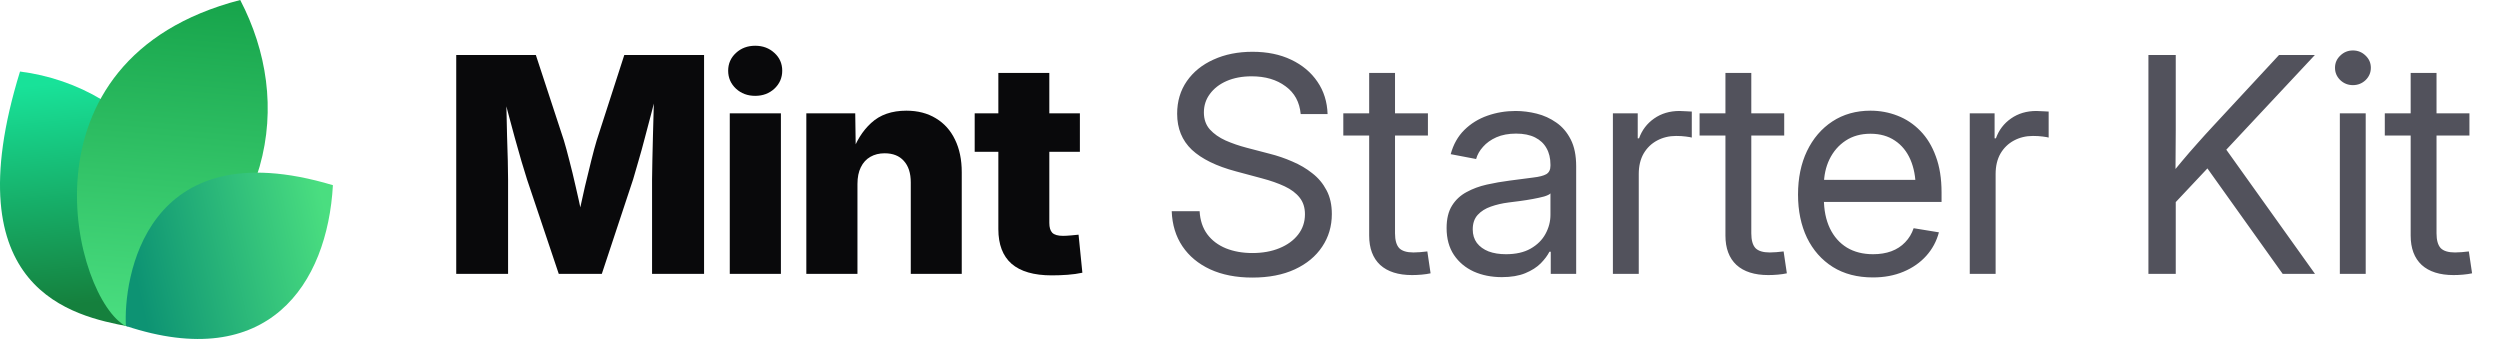
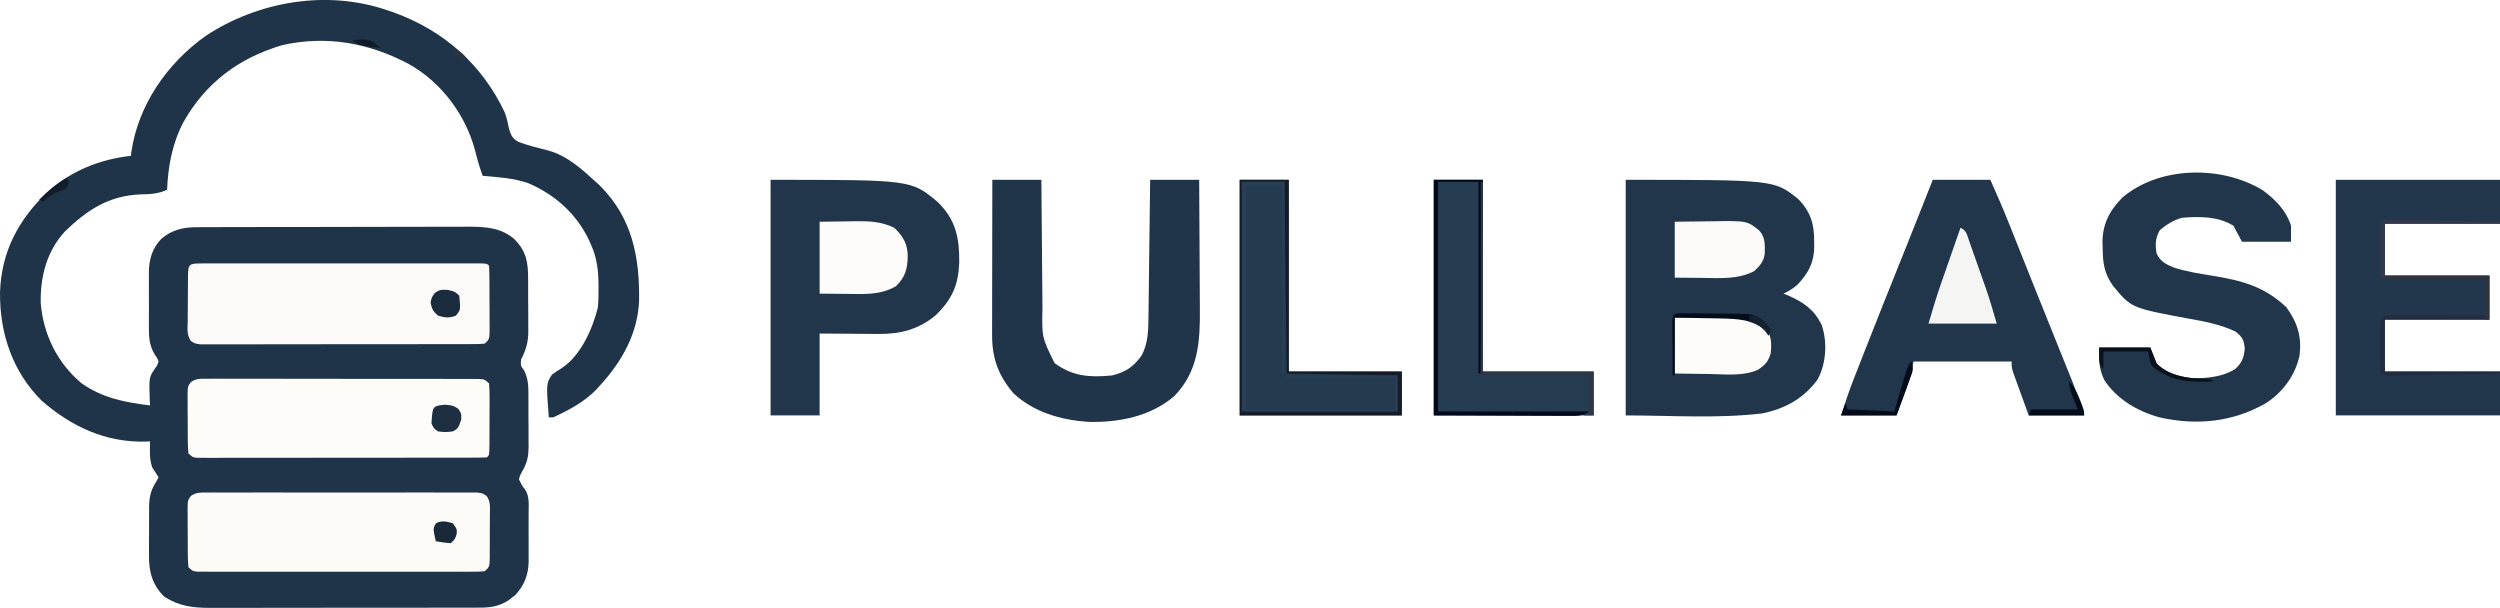
- <svg xmlns="http://www.w3.org/2000/svg" width="177" height="24" viewBox="0 0 177 24" fill="none">
-   <path d="M9.061 23.108C5.268 22.377 -3.391 20.627 1.417 5.064C9.634 6.099 16.973 14.064 9.061 23.108Z" fill="url(#paint0_linear_17557_2020)" />
-   <path d="M8.919 23.094C5.276 21.222 0.784 4.209 17.007 0C20.757 7.193 19.621 16.545 8.919 23.094Z" fill="url(#paint1_linear_17557_2020)" />
-   <path d="M8.914 23.079C8.735 19.882 10.159 9.085 23.57 13.111C23.181 20.123 18.984 26.418 8.914 23.079Z" fill="url(#paint2_linear_17557_2020)" />
-   <path d="M32.301 19.392V3.894H37.938L39.925 9.948C40.036 10.315 40.164 10.787 40.31 11.362C40.462 11.938 40.611 12.552 40.757 13.204C40.91 13.855 41.048 14.483 41.173 15.086C41.305 15.682 41.412 16.192 41.495 16.615H40.695C40.771 16.192 40.871 15.682 40.996 15.086C41.128 14.49 41.267 13.866 41.412 13.214C41.565 12.562 41.714 11.948 41.86 11.373C42.005 10.79 42.133 10.315 42.244 9.948L44.2 3.894H49.848V19.392H46.166V12.704C46.166 12.357 46.173 11.917 46.187 11.383C46.2 10.849 46.214 10.27 46.228 9.646C46.249 9.022 46.266 8.391 46.28 7.753C46.301 7.115 46.311 6.519 46.311 5.964H46.623C46.485 6.561 46.332 7.181 46.166 7.826C45.999 8.471 45.833 9.102 45.666 9.719C45.507 10.336 45.351 10.901 45.198 11.414C45.053 11.928 44.928 12.357 44.824 12.704L42.608 19.392H39.561L37.314 12.704C37.203 12.357 37.072 11.928 36.919 11.414C36.773 10.901 36.614 10.34 36.441 9.729C36.274 9.112 36.104 8.481 35.931 7.836C35.764 7.192 35.608 6.567 35.463 5.964H35.827C35.834 6.512 35.844 7.105 35.858 7.743C35.872 8.374 35.886 9.005 35.9 9.636C35.92 10.26 35.938 10.839 35.952 11.373C35.965 11.907 35.972 12.351 35.972 12.704V19.392H32.301ZM51.668 19.392V8.024H55.288V19.392H51.668ZM53.468 6.786C52.927 6.786 52.473 6.616 52.105 6.276C51.738 5.93 51.554 5.507 51.554 5.007C51.554 4.508 51.738 4.088 52.105 3.749C52.473 3.409 52.927 3.239 53.468 3.239C54.009 3.239 54.463 3.409 54.83 3.749C55.198 4.082 55.382 4.501 55.382 5.007C55.382 5.507 55.198 5.93 54.83 6.276C54.463 6.616 54.009 6.786 53.468 6.786ZM60.708 13.027V19.392H57.088V8.024H60.551L60.593 10.967H60.281C60.593 10.024 61.061 9.268 61.685 8.7C62.309 8.124 63.138 7.836 64.171 7.836C64.975 7.836 65.672 8.017 66.262 8.377C66.851 8.731 67.302 9.234 67.614 9.885C67.933 10.537 68.092 11.307 68.092 12.194V19.392H64.483V12.912C64.483 12.26 64.32 11.754 63.994 11.394C63.675 11.033 63.221 10.853 62.632 10.853C62.25 10.853 61.914 10.936 61.623 11.102C61.332 11.269 61.106 11.515 60.947 11.841C60.787 12.16 60.708 12.555 60.708 13.027ZM76.456 8.024V10.749H69.008V8.024H76.456ZM70.683 5.163H74.292V15.783C74.292 16.102 74.361 16.334 74.5 16.48C74.646 16.625 74.899 16.698 75.259 16.698C75.405 16.698 75.596 16.688 75.831 16.667C76.074 16.646 76.251 16.629 76.362 16.615L76.632 19.309C76.313 19.378 75.963 19.427 75.582 19.455C75.207 19.482 74.836 19.496 74.469 19.496C73.2 19.496 72.25 19.222 71.619 18.674C70.995 18.127 70.683 17.308 70.683 16.22V5.163Z" fill="#09090B" />
-   <path d="M88.667 19.652C87.523 19.652 86.528 19.458 85.682 19.07C84.843 18.681 84.188 18.137 83.716 17.437C83.245 16.736 82.992 15.908 82.957 14.951H84.933C84.968 15.596 85.148 16.14 85.474 16.584C85.8 17.021 86.24 17.354 86.795 17.582C87.35 17.804 87.974 17.915 88.667 17.915C89.388 17.915 90.026 17.801 90.581 17.572C91.143 17.343 91.583 17.024 91.902 16.615C92.228 16.199 92.391 15.717 92.391 15.169C92.391 14.698 92.266 14.306 92.017 13.994C91.767 13.675 91.413 13.408 90.956 13.193C90.498 12.978 89.954 12.787 89.323 12.621L87.502 12.132C86.123 11.765 85.082 11.255 84.382 10.603C83.689 9.944 83.342 9.095 83.342 8.055C83.342 7.174 83.571 6.404 84.028 5.746C84.486 5.087 85.117 4.577 85.921 4.217C86.726 3.849 87.645 3.666 88.678 3.666C89.718 3.666 90.63 3.853 91.413 4.227C92.204 4.602 92.824 5.122 93.275 5.787C93.726 6.446 93.965 7.209 93.993 8.076H92.089C92.013 7.23 91.656 6.574 91.018 6.11C90.387 5.638 89.586 5.403 88.615 5.403C87.95 5.403 87.36 5.513 86.847 5.735C86.341 5.957 85.946 6.262 85.661 6.651C85.377 7.032 85.235 7.469 85.235 7.961C85.235 8.447 85.377 8.849 85.661 9.168C85.946 9.48 86.317 9.74 86.774 9.948C87.232 10.149 87.724 10.319 88.251 10.457L89.884 10.884C90.439 11.023 90.977 11.206 91.496 11.435C92.023 11.657 92.495 11.934 92.911 12.267C93.334 12.593 93.67 12.995 93.92 13.474C94.17 13.945 94.294 14.504 94.294 15.149C94.294 16.015 94.066 16.788 93.608 17.468C93.157 18.148 92.512 18.681 91.673 19.07C90.834 19.458 89.832 19.652 88.667 19.652ZM101.097 8.024V9.594H95.106V8.024H101.097ZM96.937 5.163H98.767V16.521C98.767 17 98.865 17.347 99.059 17.562C99.26 17.77 99.6 17.874 100.078 17.874C100.21 17.874 100.366 17.867 100.546 17.853C100.733 17.832 100.903 17.815 101.056 17.801L101.285 19.351C101.097 19.392 100.886 19.423 100.65 19.444C100.414 19.465 100.189 19.475 99.974 19.475C98.996 19.475 98.244 19.236 97.717 18.758C97.197 18.272 96.937 17.579 96.937 16.677V5.163ZM106.33 19.621C105.595 19.621 104.932 19.489 104.343 19.226C103.754 18.955 103.285 18.564 102.939 18.05C102.592 17.53 102.419 16.896 102.419 16.147C102.419 15.495 102.547 14.965 102.804 14.556C103.06 14.146 103.403 13.828 103.833 13.599C104.263 13.363 104.742 13.186 105.269 13.068C105.796 12.95 106.333 12.857 106.881 12.787C107.574 12.69 108.132 12.617 108.555 12.569C108.978 12.52 109.287 12.441 109.481 12.33C109.675 12.212 109.772 12.014 109.772 11.737V11.654C109.772 11.203 109.679 10.815 109.492 10.489C109.311 10.163 109.041 9.91 108.68 9.729C108.32 9.549 107.872 9.459 107.338 9.459C106.805 9.459 106.34 9.546 105.945 9.719C105.556 9.892 105.241 10.118 104.998 10.395C104.755 10.665 104.593 10.953 104.509 11.258L102.71 10.915C102.897 10.222 103.22 9.65 103.677 9.199C104.135 8.748 104.679 8.412 105.31 8.19C105.941 7.968 106.607 7.857 107.307 7.857C107.8 7.857 108.295 7.92 108.795 8.044C109.301 8.169 109.765 8.381 110.188 8.679C110.611 8.97 110.951 9.369 111.208 9.875C111.464 10.374 111.593 11.005 111.593 11.768V19.392H109.793V17.822H109.7C109.568 18.085 109.363 18.359 109.086 18.643C108.809 18.921 108.444 19.153 107.994 19.34C107.543 19.527 106.988 19.621 106.33 19.621ZM106.621 17.998C107.321 17.998 107.904 17.867 108.368 17.603C108.84 17.333 109.19 16.986 109.419 16.563C109.654 16.133 109.772 15.682 109.772 15.211V13.692C109.703 13.769 109.554 13.841 109.325 13.911C109.096 13.973 108.829 14.032 108.524 14.088C108.226 14.143 107.921 14.192 107.609 14.233C107.304 14.275 107.033 14.309 106.798 14.337C106.354 14.393 105.938 14.49 105.549 14.628C105.168 14.76 104.86 14.954 104.624 15.211C104.388 15.467 104.27 15.811 104.27 16.241C104.27 16.615 104.367 16.934 104.561 17.198C104.762 17.461 105.04 17.662 105.393 17.801C105.747 17.933 106.156 17.998 106.621 17.998ZM114.193 19.392V8.024H115.951V9.792H116.045C116.253 9.209 116.61 8.741 117.116 8.388C117.622 8.034 118.219 7.857 118.905 7.857C119.058 7.857 119.217 7.864 119.384 7.878C119.55 7.885 119.682 7.892 119.779 7.899V9.74C119.716 9.719 119.578 9.695 119.363 9.667C119.155 9.639 118.922 9.625 118.666 9.625C118.174 9.625 117.726 9.733 117.324 9.948C116.922 10.163 116.603 10.471 116.367 10.874C116.138 11.276 116.024 11.758 116.024 12.319V19.392H114.193ZM126.322 8.024V9.594H120.33V8.024H126.322ZM122.161 5.163H123.992V16.521C123.992 17 124.089 17.347 124.283 17.562C124.484 17.77 124.824 17.874 125.302 17.874C125.434 17.874 125.59 17.867 125.77 17.853C125.958 17.832 126.127 17.815 126.28 17.801L126.509 19.351C126.322 19.392 126.11 19.423 125.874 19.444C125.639 19.465 125.413 19.475 125.198 19.475C124.221 19.475 123.468 19.236 122.941 18.758C122.421 18.272 122.161 17.579 122.161 16.677V5.163ZM132.604 19.642C131.502 19.642 130.555 19.396 129.765 18.903C128.974 18.404 128.364 17.714 127.934 16.834C127.511 15.946 127.3 14.927 127.3 13.775C127.3 12.611 127.511 11.584 127.934 10.697C128.364 9.802 128.964 9.102 129.734 8.596C130.51 8.089 131.408 7.836 132.428 7.836C133.1 7.836 133.738 7.954 134.341 8.19C134.952 8.426 135.489 8.783 135.954 9.261C136.425 9.74 136.793 10.343 137.056 11.071C137.327 11.792 137.462 12.645 137.462 13.63V14.296H128.433V12.735H136.463L135.631 13.297C135.631 12.541 135.506 11.876 135.257 11.3C135.007 10.725 134.643 10.277 134.165 9.958C133.686 9.632 133.107 9.469 132.428 9.469C131.748 9.469 131.162 9.632 130.67 9.958C130.177 10.284 129.796 10.725 129.526 11.279C129.262 11.827 129.13 12.441 129.13 13.12V14.046C129.13 14.864 129.273 15.572 129.557 16.168C129.841 16.757 130.243 17.211 130.763 17.53C131.283 17.842 131.901 17.998 132.615 17.998C133.093 17.998 133.523 17.929 133.905 17.79C134.293 17.645 134.619 17.433 134.882 17.156C135.153 16.879 135.354 16.546 135.486 16.157L137.275 16.449C137.108 17.08 136.81 17.634 136.38 18.113C135.95 18.591 135.413 18.966 134.768 19.236C134.123 19.507 133.402 19.642 132.604 19.642ZM139.459 19.392V8.024H141.217V9.792H141.311C141.519 9.209 141.876 8.741 142.382 8.388C142.888 8.034 143.485 7.857 144.171 7.857C144.324 7.857 144.483 7.864 144.649 7.878C144.816 7.885 144.948 7.892 145.045 7.899V9.74C144.982 9.719 144.844 9.695 144.629 9.667C144.421 9.639 144.188 9.625 143.932 9.625C143.439 9.625 142.992 9.733 142.59 9.948C142.188 10.163 141.869 10.471 141.633 10.874C141.404 11.276 141.29 11.758 141.29 12.319V19.392H139.459ZM153.429 14.961V12.715C153.783 12.257 154.136 11.82 154.49 11.404C154.844 10.981 155.204 10.565 155.572 10.156C155.939 9.74 156.314 9.327 156.695 8.918L161.355 3.894H163.893L157.277 10.967H157.184L153.429 14.961ZM152.108 19.392V3.894H154.043V9.241L154.022 12.559L154.043 13.505V19.392H152.108ZM161.615 19.392L155.967 11.477L157.173 9.969L163.903 19.392H161.615ZM165.661 19.392V8.024H167.492V19.392H165.661ZM166.587 6.027C166.24 6.027 165.942 5.909 165.692 5.673C165.443 5.43 165.318 5.139 165.318 4.799C165.318 4.459 165.443 4.172 165.692 3.936C165.942 3.693 166.24 3.572 166.587 3.572C166.934 3.572 167.232 3.693 167.482 3.936C167.731 4.172 167.856 4.459 167.856 4.799C167.856 5.139 167.731 5.43 167.482 5.673C167.232 5.909 166.934 6.027 166.587 6.027ZM174.836 8.024V9.594H168.844V8.024H174.836ZM170.675 5.163H172.506V16.521C172.506 17 172.603 17.347 172.797 17.562C172.998 17.77 173.338 17.874 173.816 17.874C173.948 17.874 174.104 17.867 174.284 17.853C174.472 17.832 174.641 17.815 174.794 17.801L175.023 19.351C174.836 19.392 174.624 19.423 174.388 19.444C174.153 19.465 173.927 19.475 173.712 19.475C172.735 19.475 171.982 19.236 171.455 18.758C170.935 18.272 170.675 17.579 170.675 16.677V5.163Z" fill="#52525C" />
-   <defs>
-     <linearGradient id="paint0_linear_17557_2020" x1="3.776" y1="5.916" x2="5.232" y2="21.559" gradientUnits="userSpaceOnUse">
-       <stop stop-color="#18E299" />
-       <stop offset="1" stop-color="#15803D" />
-     </linearGradient>
-     <linearGradient id="paint1_linear_17557_2020" x1="12.171" y1="-0.718" x2="10.19" y2="22.983" gradientUnits="userSpaceOnUse">
-       <stop stop-color="#16A34A" />
-       <stop offset="1" stop-color="#4ADE80" />
-     </linearGradient>
-     <linearGradient id="paint2_linear_17557_2020" x1="23.133" y1="15.353" x2="9.338" y2="18.52" gradientUnits="userSpaceOnUse">
-       <stop stop-color="#4ADE80" />
-       <stop offset="1" stop-color="#0D9373" />
-     </linearGradient>
-   </defs>
+ <svg xmlns="http://www.w3.org/2000/svg" version="1.1" width="555.875" height="135.168" id="svg35">
+   <defs id="defs35" />
+   <path d="m 85.99,2.243 c 0.501,0.166 1.001,0.332 1.517,0.503 11.421,4.135 19.746,11.785 24.695,22.19 0.499,1.226 0.719,2.495 0.993,3.779 0.426,1.342 0.749,2.125 2.079,2.826 2.171,0.829 4.429,1.369 6.69,1.94 4.184,1.177 7.449,4.141 10.494,6.944 0.298,0.273 0.595,0.546 0.902,0.827 7.25,7.189 8.87,16.011 8.744,25.546 -0.262,7.199 -3.731,13.515 -8.698,18.912 -0.406,0.452 -0.406,0.452 -0.821,0.912 -2.702,2.773 -6.046,4.544 -9.611,6.191 -0.313,0 -0.626,0 -0.948,0 -0.58,-7.554 -0.58,-7.554 0.711,-9.516 0.948,-0.695 0.948,-0.695 1.995,-1.327 4.429,-2.854 7.012,-8.833 8.2,-13.576 0.14,-1.445 0.158,-2.878 0.148,-4.329 -0.002,-0.394 -0.004,-0.789 -0.009,-1.195 -0.058,-2.923 -0.364,-5.515 -1.563,-8.24 -0.191,-0.436 -0.381,-0.871 -0.578,-1.32 -2.776,-5.711 -7.371,-9.971 -13.469,-12.582 -3.235,-1.131 -6.72,-1.336 -10.135,-1.637 -0.709,-1.897 -1.233,-3.787 -1.719,-5.744 -2.116,-7.778 -7.346,-14.999 -14.764,-19.142 -8.726,-4.631 -18.216,-6.392 -28.087,-4.167 -9.848,2.905 -17.158,8.576 -21.961,17.107 -2.483,4.712 -3.431,9.828 -3.643,15.054 -2.022,0.916 -3.726,0.988 -5.957,1.027 -7.083,0.29 -11.88,3.533 -16.714,8.186 -4.139,4.464 -5.562,10.233 -5.419,16.037 0.564,6.821 3.626,13.241 9.124,17.816 4.667,3.242 9.504,4.186 15.173,4.884 -0.022,-0.407 -0.044,-0.815 -0.067,-1.235 -0.157,-4.995 -0.157,-4.995 1.134,-6.923 0.538,-0.746 0.538,-0.746 0.83,-1.609 -0.309,-0.809 -0.309,-0.809 -0.881,-1.596 -1.252,-2.158 -1.291,-4.033 -1.268,-6.452 -0.002,-0.63 -0.002,-0.63 -0.004,-1.273 -0.002,-0.884 0.002,-1.767 0.01,-2.651 0.01,-1.345 7e-5,-2.688 -0.012,-4.033 0.002,-0.863 0.004,-1.725 0.007,-2.588 -0.004,-0.398 -0.007,-0.796 -0.012,-1.206 0.046,-2.906 0.691,-5.316 2.813,-7.519 2.367,-1.995 4.831,-2.54 7.943,-2.549 0.572,-0.003 1.144,-0.007 1.734,-0.011 0.622,3.8e-4 1.243,6e-4 1.883,6e-4 0.666,-0.003 1.332,-0.005 1.999,-0.01 1.805,-0.007 3.609,-0.01 5.414,-0.011 1.129,-5.3e-4 2.258,-0.003 3.387,-0.004 3.943,-0.008 7.886,-0.012 11.829,-0.011 3.668,5.3e-4 7.337,-0.008 11.005,-0.023 3.155,-0.012 6.311,-0.016 9.466,-0.016 1.882,2.2e-4 3.764,-0.002 5.646,-0.012 1.771,-0.008 3.542,-0.008 5.314,-0.002 0.954,10e-4 1.909,-0.005 2.863,-0.014 3.769,0.024 7.126,0.28 9.988,2.784 2.706,2.732 3.052,5.223 3.048,8.834 0.002,0.413 0.004,0.826 0.005,1.252 0.002,0.872 0.003,1.745 0.002,2.617 -0.002,1.329 0.01,2.658 0.022,3.987 0.002,0.85 0.002,1.7 0.002,2.549 0.004,0.395 0.009,0.789 0.013,1.196 -0.019,2.465 -0.468,4.098 -1.608,6.314 -0.117,1.36 -0.117,1.36 0.698,2.485 0.94,1.961 0.937,3.586 0.93,5.71 0.002,0.401 0.004,0.801 0.007,1.214 0.003,0.845 0.002,1.69 -0.002,2.536 -0.004,1.283 0.01,2.566 0.025,3.849 5.5e-4,0.825 4.9e-4,1.649 -0.002,2.474 0.007,0.568 0.007,0.568 0.016,1.148 -0.025,2.072 -0.295,3.46 -1.333,5.305 -0.547,0.959 -0.547,0.959 -0.815,1.919 0.709,1.449 0.709,1.449 1.391,2.299 0.959,1.533 0.776,3.237 0.758,4.969 0.002,0.391 0.004,0.782 0.004,1.185 0.002,0.824 -0.002,1.647 -0.01,2.47 -0.01,1.252 -8e-5,2.503 0.012,3.756 -0.002,0.804 -0.004,1.608 -0.007,2.412 0.004,0.37 0.007,0.74 0.012,1.121 -0.05,2.961 -0.906,5.289 -2.988,7.548 -0.265,0.198 -0.529,0.396 -0.802,0.6 -0.263,0.205 -0.527,0.41 -0.798,0.621 -1.994,1.219 -3.733,1.544 -6.095,1.548 -0.568,0.003 -1.137,0.006 -1.722,0.01 -0.929,-0.001 -0.929,-0.001 -1.877,-0.003 -0.662,0.002 -1.324,0.004 -1.987,0.006 -1.796,0.005 -3.592,0.005 -5.387,0.005 -1.501,-4.6e-4 -3.002,0.001 -4.503,0.003 -3.543,0.004 -7.086,0.005 -10.629,0.003 -3.65,-0.003 -7.299,0.003 -10.949,0.012 -3.138,0.007 -6.275,0.011 -9.413,0.01 -1.872,-5.9e-4 -3.744,3.6e-4 -5.616,0.006 -1.762,0.005 -3.524,0.004 -5.285,-5.9e-4 -0.951,-10e-4 -1.901,0.003 -2.852,0.008 -3.966,-0.021 -6.712,-0.387 -10.083,-2.451 -2.794,-2.735 -3.49,-5.764 -3.436,-9.454 -5.2e-4,-0.382 -0.002,-0.764 -0.002,-1.158 5.4e-4,-0.801 0.005,-1.602 0.016,-2.403 0.014,-1.222 0.01,-2.443 0.004,-3.665 0.003,-0.782 0.006,-1.565 0.012,-2.347 -0.002,-0.362 -0.002,-0.724 -0.004,-1.097 0.038,-2.191 0.4,-3.646 1.632,-5.571 0.156,-0.293 0.313,-0.586 0.474,-0.888 -0.462,-0.747 -0.937,-1.486 -1.422,-2.22 -0.451,-1.319 -0.525,-2.504 -0.504,-3.885 0.004,-0.355 0.009,-0.71 0.013,-1.075 0.004,-0.268 0.011,-0.536 0.017,-0.812 -0.305,0.015 -0.61,0.031 -0.924,0.047 -9.002,0.253 -16.639,-3.399 -23.139,-9.065 -6.636,-6.569 -9.393,-15.254 -9.292,-24.105 0.274,-8.938 4.017,-16.167 10.7,-22.479 5.158,-4.515 11.383,-7.103 18.388,-7.886 0.041,-0.318 0.082,-0.635 0.124,-0.963 1.541,-10.231 7.744,-19.427 16.471,-25.676 11.561,-7.631 26.778,-10.369 40.303,-5.772 z" fill="#1f3448" id="path2" style="stroke-width:0.459" />
+   <path d="m 361.473,39.981 c 33.047,0 33.047,0 38.397,4.308 2.77,2.843 3.567,5.703 3.506,9.455 0.004,0.341 0.011,0.682 0.017,1.034 -0.019,3.496 -1.226,5.908 -3.721,8.507 -0.943,0.854 -1.941,1.455 -3.112,2.003 0.309,0.124 0.619,0.248 0.937,0.376 3.542,1.521 5.897,3.198 7.538,6.561 1.32,3.795 1.045,8.589 -0.889,12.154 -3.11,4.19 -7.041,6.447 -12.328,7.548 -10.038,1.175 -20.229,0.444 -30.346,0.444 0,-17.288 0,-34.577 0,-52.389 z" fill="#21364a" id="path3" style="stroke-width:0.459" />
+   <path d="m 171.337,39.981 c 31.228,0 31.228,0 37.106,4.885 4.157,4.015 4.913,8.195 4.84,13.607 -0.192,4.875 -1.576,8.085 -5.231,11.625 -3.754,3.126 -7.875,4.219 -12.798,4.155 -0.332,-5.9e-4 -0.664,-10e-4 -1.007,-0.003 -1.226,-0.005 -2.452,-0.017 -3.677,-0.029 -4.122,-0.027 -4.122,-0.027 -8.327,-0.056 0,6.007 0,12.014 0,18.203 -3.599,0 -7.198,0 -10.906,0 0,-17.289 0,-34.577 0,-52.389 z" fill="#22364b" id="path4" style="stroke-width:0.459" />
+   <path d="m 429.75,39.981 c 4.225,0 8.449,0 12.802,0 1.444,3.245 2.862,6.47 4.169,9.761 0.163,0.408 0.326,0.816 0.494,1.236 0.531,1.329 1.06,2.658 1.589,3.987 0.564,1.414 1.128,2.828 1.693,4.242 0.39,0.977 0.78,1.954 1.17,2.931 1.393,3.491 2.794,6.979 4.198,10.465 0.581,1.443 1.161,2.887 1.742,4.33 0.372,0.924 0.744,1.847 1.117,2.771 0.522,1.293 1.042,2.587 1.562,3.881 0.228,0.563 0.228,0.563 0.461,1.138 1.015,2.534 1.832,5.042 2.667,7.648 -4.068,0 -8.137,0 -12.328,0 -0.626,-1.731 -1.252,-3.461 -1.897,-5.244 -0.198,-0.544 -0.396,-1.088 -0.6,-1.649 -0.154,-0.429 -0.308,-0.859 -0.467,-1.301 -0.238,-0.659 -0.238,-0.659 -0.482,-1.332 -0.348,-1.129 -0.348,-1.129 -0.348,-2.461 -7.198,0 -14.395,0 -21.811,0 -0.313,1.319 -0.626,2.637 -0.948,3.996 -0.223,0.717 -0.458,1.431 -0.715,2.138 -0.113,0.315 -0.226,0.629 -0.343,0.953 -0.14,0.381 -0.28,0.762 -0.424,1.154 -0.675,1.854 -0.675,1.854 -1.363,3.746 -4.068,0 -8.136,0 -12.328,0 0.893,-2.786 1.795,-5.51 2.867,-8.231 0.137,-0.349 0.273,-0.699 0.414,-1.059 0.446,-1.14 0.894,-2.28 1.342,-3.419 0.316,-0.806 0.632,-1.612 0.948,-2.418 2.633,-6.709 5.309,-13.402 7.997,-20.091 0.142,-0.354 0.285,-0.709 0.431,-1.074 0.14,-0.348 0.28,-0.697 0.424,-1.056 2.01,-5.007 3.987,-10.025 5.966,-15.042 z" fill="#21364b" id="path5" style="stroke-width:0.459" />
+   <path d="m 503.124,42.305 c 2.867,2.103 5.258,4.582 6.284,7.888 0,1.172 0,2.344 0,3.552 -3.599,0 -7.198,0 -10.906,0 -0.626,-1.172 -1.252,-2.344 -1.897,-3.552 -3.388,-2.092 -7.443,-2.096 -11.38,-1.776 -2.029,0.55 -3.401,1.455 -4.979,2.747 -1.013,1.778 -1.068,3.272 -0.711,5.244 0.887,1.781 2.101,2.405 3.971,3.136 2.724,0.855 5.504,1.291 8.327,1.748 6.751,1.096 11.598,2.397 16.536,7.02 2.485,3.39 3.455,6.637 2.934,10.739 -0.919,4.331 -3.68,8.194 -7.586,10.655 -7.319,4.167 -15.319,4.949 -23.572,3.092 -4.924,-1.354 -9.547,-4.115 -12.256,-8.309 -1.247,-2.641 -1.156,-4.176 -1.156,-7.215 3.755,0 7.511,0 11.38,0 0.469,1.172 0.939,2.344 1.422,3.552 2.034,2.073 4.853,2.908 7.785,3.236 3.226,0.106 6.924,-0.256 9.65,-1.996 1.536,-1.372 1.96,-2.558 2.154,-4.514 -0.182,-1.972 -0.462,-2.524 -2.045,-3.829 -3.302,-1.547 -6.737,-2.237 -10.342,-2.858 -12.874,-2.387 -12.874,-2.387 -16.981,-7.407 -1.907,-2.765 -2.185,-4.979 -2.223,-8.215 -0.014,-0.384 -0.028,-0.768 -0.042,-1.164 -0.043,-4.092 1.471,-7.191 4.435,-10.168 8.269,-7.004 22.062,-7.186 31.196,-1.606 z" fill="#21364a" id="path6" style="stroke-width:0.459" />
+   <path d="m 519.365,39.981 c 12.048,0 24.096,0 36.51,0 0,3.223 0,6.447 0,9.768 -8.449,0 -16.899,0 -25.604,0 0,3.809 0,7.619 0,11.543 7.667,0 15.334,0 23.233,0 0,3.223 0,6.447 0,9.768 -7.667,0 -15.334,0 -23.233,0 0,3.809 0,7.619 0,11.543 8.449,0 16.899,0 25.604,0 0,3.223 0,6.447 0,9.768 -12.048,0 -24.096,0 -36.51,0 0,-17.288 0,-34.577 0,-52.389 z" fill="#22374b" id="path7" style="stroke-width:0.459" />
+   <path d="m 220.649,39.981 c 3.599,0 7.198,0 10.905,0 0.006,1.055 0.014,2.11 0.021,3.197 0.024,3.496 0.056,6.993 0.091,10.489 0.021,2.119 0.04,4.237 0.052,6.356 0.012,2.047 0.032,4.094 0.055,6.14 0.007,0.779 0.013,1.557 0.016,2.336 -0.135,6.49 -0.135,6.49 2.698,12.245 4.032,2.936 7.718,3.211 12.713,2.747 3.066,-0.698 4.893,-2.013 6.638,-4.44 1.405,-2.631 1.494,-5.43 1.52,-8.324 0.004,-0.334 0.009,-0.668 0.014,-1.012 0.015,-1.095 0.027,-2.191 0.038,-3.286 0.01,-0.763 0.02,-1.525 0.03,-2.288 0.026,-2.001 0.05,-4.003 0.072,-6.004 0.024,-2.045 0.05,-4.089 0.076,-6.134 0.051,-4.007 0.099,-8.015 0.145,-12.022 3.599,0 7.198,0 10.906,0 0.032,4.582 0.058,9.163 0.074,13.745 0.007,2.128 0.017,4.256 0.034,6.384 0.016,2.058 0.024,4.117 0.028,6.175 0.002,0.781 0.007,1.561 0.015,2.342 0.068,7.111 -0.276,13.862 -5.633,19.388 -5.16,4.525 -12.341,5.993 -19.255,5.786 -6.143,-0.445 -12.051,-2.167 -16.514,-6.313 -3.474,-4.023 -4.82,-7.939 -4.795,-13.081 -8e-5,-0.373 -1.4e-4,-0.745 -2.1e-4,-1.129 3.2e-4,-1.228 0.004,-2.455 0.007,-3.683 0.002,-0.853 0.002,-1.706 0.002,-2.559 0.002,-2.241 0.006,-4.483 0.012,-6.724 0.004,-2.289 0.007,-4.577 0.009,-6.866 0.004,-4.488 0.013,-8.976 0.023,-13.464 z" fill="#21354a" id="path8" style="stroke-width:0.459" />
+   <path d="m 44.924,58.572 c 0.832,-0.002 0.832,-0.002 1.68,-0.003 0.614,5.9e-4 1.228,10e-4 1.86,0.003 0.649,-5.4e-4 1.297,-0.001 1.946,-0.002 1.766,-0.002 3.533,-5.9e-4 5.299,1.6e-4 1.844,5.9e-4 3.689,8e-5 5.533,-5.3e-4 3.098,-6.1e-4 6.196,2.5e-4 9.294,0.002 3.587,0.003 7.173,10e-4 10.76,-6e-4 3.074,-0.002 6.148,-0.002 9.222,-6e-4 1.838,5.4e-4 3.677,5.4e-4 5.515,-5.3e-4 1.728,-6e-4 3.456,-3.9e-4 5.184,0.002 0.94,5.9e-4 1.881,-4.6e-4 2.821,-10e-4 0.555,6e-4 1.109,0.003 1.68,0.003 0.485,1.6e-4 0.97,3.4e-4 1.47,5e-4 1.086,0.056 1.086,0.056 1.56,0.5 0.054,1.206 0.078,2.4 0.08,3.606 0.002,0.362 0.003,0.724 0.004,1.097 0.002,0.767 0.004,1.534 0.003,2.301 0.002,1.176 0.01,2.352 0.019,3.528 0.002,0.744 0.002,1.487 0.002,2.231 0.003,0.353 0.006,0.707 0.01,1.071 -0.011,2.492 -0.011,2.492 -1.068,3.482 -1.12,0.113 -1.12,0.113 -2.553,0.116 -0.542,0.003 -1.084,0.006 -1.642,0.01 -0.597,-6e-4 -1.195,-0.002 -1.81,-0.003 -0.633,0.002 -1.266,0.004 -1.899,0.006 -1.722,0.005 -3.444,0.005 -5.167,0.005 -1.436,-4.7e-4 -2.873,0.001 -4.309,0.003 -3.388,0.004 -6.776,0.005 -10.164,0.003 -3.498,-0.003 -6.996,0.003 -10.494,0.012 -3.001,0.007 -6.002,0.011 -9.002,0.01 -1.793,-5.9e-4 -3.587,3.8e-4 -5.38,0.006 -1.686,0.005 -3.373,0.004 -5.059,-6e-4 -0.915,-0.001 -1.831,0.003 -2.746,0.008 -0.543,-0.003 -1.086,-0.005 -1.646,-0.01 -0.473,8e-5 -0.946,1.5e-4 -1.433,2.3e-4 -1.179,-0.166 -1.179,-0.166 -2.043,-0.742 -0.965,-1.307 -0.74,-2.835 -0.714,-4.367 0.002,-0.352 0.002,-0.704 0.002,-1.066 0.003,-0.743 0.01,-1.485 0.019,-2.228 0.015,-1.141 0.019,-2.282 0.022,-3.423 0.004,-0.721 0.009,-1.442 0.015,-2.163 0.002,-0.343 0.004,-0.686 0.005,-1.04 0.041,-2.823 0.148,-2.952 3.12,-2.953 z" fill="#fcfaf8" id="path9" style="stroke-width:0.459" />
+   <path d="m 45.929,84.213 c 0.543,-0.003 1.086,-0.005 1.646,-0.01 0.596,0.003 1.193,0.006 1.807,0.011 0.634,-5.9e-4 1.268,-0.003 1.902,-0.004 1.722,-0.004 3.444,0 5.166,0.005 1.801,0.004 3.601,0.003 5.402,0.002 3.023,-3.9e-4 6.047,0.004 9.07,0.013 3.498,0.01 6.997,0.011 10.495,0.008 3.362,-0.003 6.725,-4e-5 10.087,0.004 1.432,0.002 2.865,0.003 4.297,0.001 1.686,-5.9e-4 3.371,0.003 5.057,0.01 0.916,0.003 1.832,6e-4 2.748,-4.8e-4 0.542,0.003 1.084,0.006 1.642,0.01 0.709,0.001 0.709,0.001 1.433,0.003 1.12,0.113 1.12,0.113 2.068,1.001 0.089,1.205 0.121,2.363 0.109,3.567 -2.2e-4,0.352 -4.4e-4,0.705 -5.3e-4,1.068 -0.002,0.745 -0.004,1.491 -0.011,2.236 -0.009,1.145 -0.01,2.29 -0.01,3.435 -0.002,0.723 -0.004,1.446 -0.009,2.169 -5.5e-4,0.345 -0.002,0.689 -0.002,1.044 -0.023,2.413 -0.023,2.413 -0.552,2.908 -0.844,0.045 -1.69,0.058 -2.535,0.059 -0.55,0.002 -1.1,0.003 -1.666,0.005 -0.609,-1.9e-4 -1.217,-4e-4 -1.844,-5.3e-4 -0.643,6e-4 -1.286,0.003 -1.93,0.004 -1.752,0.003 -3.503,0.004 -5.255,0.005 -1.46,4.3e-4 -2.92,0.002 -4.38,0.003 -3.443,0.003 -6.887,0.004 -10.33,0.004 -3.557,-2.7e-4 -7.114,0.004 -10.671,0.011 -3.049,0.005 -6.099,0.008 -9.148,0.007 -1.823,-1.1e-4 -3.647,6e-4 -5.47,0.005 -1.714,0.004 -3.429,0.004 -5.143,6.1e-4 -0.932,-5.4e-4 -1.864,0.003 -2.796,0.006 -0.551,-0.002 -1.102,-0.003 -1.67,-0.005 -0.481,2.6e-4 -0.962,5e-4 -1.458,5.5e-4 -1.137,-0.111 -1.137,-0.111 -2.086,-0.998 -0.1,-1.13 -0.144,-2.211 -0.143,-3.342 -0.002,-0.331 -0.004,-0.661 -0.005,-1.002 -0.002,-0.7 -0.003,-1.4 -0.002,-2.099 0.002,-1.071 -0.01,-2.142 -0.022,-3.212 -0.002,-0.68 -0.002,-1.359 -0.002,-2.039 -0.004,-0.321 -0.009,-0.641 -0.013,-0.971 0.022,-2.21 0.022,-2.21 0.744,-3.18 1.194,-0.804 2.012,-0.748 3.476,-0.747 z" fill="#fefcf9" id="path10" style="stroke-width:0.459" />
+   <path d="m 45.908,109.517 c 0.539,-0.003 1.077,-0.007 1.632,-0.011 0.591,0.003 1.182,0.005 1.792,0.008 0.933,-0.003 0.933,-0.003 1.886,-0.007 1.708,-0.005 3.415,-0.003 5.122,5.1e-4 1.786,0.003 3.572,2.4e-4 5.357,-10e-4 2.999,-0.003 5.998,5.3e-4 8.997,0.007 3.469,0.007 6.938,0.004 10.406,-0.003 2.977,-0.005 5.953,-0.006 8.93,-0.003 1.779,0.002 3.557,0.002 5.336,-0.002 1.982,-0.004 3.964,0.001 5.947,0.01 0.591,-0.003 1.182,-0.005 1.792,-0.008 0.808,0.005 0.808,0.005 1.632,0.011 0.469,5.1e-4 0.938,6e-4 1.421,10e-4 1.171,0.168 1.171,0.168 2.033,0.749 0.937,1.256 0.753,2.675 0.733,4.152 3.4e-4,0.497 3.4e-4,0.497 5.2e-4,1.003 -0.002,0.699 -0.005,1.398 -0.014,2.097 -0.011,1.072 -0.01,2.143 -0.006,3.215 -0.002,0.679 -0.005,1.358 -0.01,2.037 4.3e-4,0.321 0.002,0.643 0.002,0.974 -0.034,2.265 -0.034,2.265 -1.092,3.256 -1.129,0.112 -1.129,0.112 -2.574,0.113 -0.82,0.003 -0.82,0.003 -1.656,0.007 -0.603,-0.001 -1.205,-0.003 -1.826,-0.005 -0.639,6e-4 -1.277,0.003 -1.916,0.004 -1.737,0.004 -3.474,0.003 -5.211,-3.5e-4 -1.815,-0.002 -3.63,-1.6e-4 -5.445,6e-4 -3.049,10e-4 -6.097,-5.2e-4 -9.146,-0.004 -3.528,-0.004 -7.056,-0.003 -10.583,0.001 -3.025,0.004 -6.051,0.004 -9.076,0.002 -1.808,-0.001 -3.617,-0.001 -5.425,0.001 -1.7,0.003 -3.4,6e-4 -5.1,-0.004 -0.924,-0.001 -1.848,5.9e-4 -2.772,0.003 -0.546,-0.003 -1.093,-0.004 -1.656,-0.007 -0.477,-3.4e-4 -0.954,-5.3e-4 -1.445,-5.9e-4 -1.129,-0.112 -1.129,-0.112 -2.077,-1 -0.1,-1.13 -0.144,-2.211 -0.143,-3.342 -0.002,-0.331 -0.004,-0.661 -0.005,-1.002 -0.002,-0.7 -0.003,-1.4 -0.002,-2.099 0.002,-1.071 -0.01,-2.142 -0.022,-3.212 -0.002,-0.68 -0.002,-1.359 -0.002,-2.039 -0.004,-0.321 -0.009,-0.641 -0.013,-0.971 0.022,-2.21 0.022,-2.21 0.746,-3.18 1.188,-0.801 1.996,-0.749 3.454,-0.751 z" fill="#fdfbf8" id="path11" style="stroke-width:0.459" />
+   <path d="m 275.651,39.981 c 3.599,0 7.198,0 10.905,0 0,14.065 0,28.13 0,42.622 8.293,0 16.586,0 25.13,0 0,3.223 0,6.447 0,9.768 -11.892,0 -23.783,0 -36.036,0 0,-17.288 0,-34.577 0,-52.389 z" fill="#233a4f" id="path12" style="stroke-width:0.459" />
+   <path d="m 318.799,39.981 c 3.599,0 7.198,0 10.906,0 0,14.065 0,28.13 0,42.622 8.136,0 16.273,0 24.656,0 0,3.223 0,6.447 0,9.768 -11.735,0 -23.471,0 -35.561,0 0,-17.288 0,-34.577 0,-52.389 z" fill="#253c51" id="path13" style="stroke-width:0.459" />
+   <path d="m 182.243,49.305 c 3.051,-0.041 3.051,-0.041 6.164,-0.083 0.634,-0.012 1.268,-0.024 1.921,-0.037 3.181,-0.021 5.648,0.108 8.511,1.452 2.009,1.93 2.981,3.659 2.993,6.354 -0.063,2.77 -0.513,4.616 -2.637,6.66 -3.472,1.995 -7.04,1.745 -10.994,1.693 -1.966,-0.018 -3.931,-0.037 -5.957,-0.056 0,-5.274 0,-10.549 0,-15.983 z" fill="#fdfcfa" id="path14" style="stroke-width:0.459" />
+   <path d="m 372.378,70.616 c 2.015,-0.031 4.03,-0.057 6.046,-0.073 0.684,-0.006 1.368,-0.016 2.051,-0.027 8.763,-0.145 8.763,-0.145 12.055,2.32 1.41,1.761 1.409,3.654 1.185,5.772 -0.604,1.838 -1.184,2.505 -2.86,3.621 -3.254,1.456 -7.131,1.002 -10.654,0.93 -0.759,-0.008 -1.519,-0.017 -2.278,-0.024 -1.849,-0.018 -3.696,-0.053 -5.545,-0.087 0,-4.102 0,-8.205 0,-12.431 z" fill="#fdfcf9" id="path15" style="stroke-width:0.459" />
+   <path d="m 372.378,49.305 c 1.957,-0.031 3.912,-0.057 5.869,-0.073 0.664,-0.006 1.328,-0.016 1.992,-0.027 8.215,-0.14 8.215,-0.14 10.934,2.062 1.365,1.486 1.249,3.189 1.223,5.045 -0.185,1.756 -1.031,2.742 -2.326,3.954 -3.556,1.89 -7.574,1.577 -11.528,1.526 -2.034,-0.018 -4.068,-0.037 -6.164,-0.056 0,-4.102 0,-8.205 0,-12.431 z" fill="#fbfaf8" id="path16" style="stroke-width:0.459" />
+   <path d="m 435.914,50.637 c 1.345,0.629 1.429,1.53 1.887,2.806 0.173,0.498 0.173,0.498 0.349,1.006 0.122,0.343 0.243,0.685 0.368,1.038 0.258,0.729 0.514,1.458 0.769,2.188 0.384,1.101 0.774,2.201 1.164,3.3 0.251,0.71 0.501,1.421 0.751,2.131 0.114,0.323 0.228,0.646 0.346,0.979 0.907,2.606 1.654,5.208 2.427,7.863 -5.007,0 -10.014,0 -15.173,0 0.879,-3.017 1.767,-5.989 2.806,-8.954 0.186,-0.537 0.186,-0.537 0.377,-1.084 0.39,-1.122 0.782,-2.243 1.174,-3.364 0.268,-0.769 0.535,-1.538 0.803,-2.307 0.65,-1.867 1.301,-3.734 1.953,-5.601 z" fill="#f5f5f4" id="path17" style="stroke-width:0.459" />
+   <path d="m 275.651,39.981 c 3.599,0 7.198,0 10.905,0 0,14.065 0,28.13 0,42.622 8.293,0 16.586,0 25.13,0 0,3.223 0,6.447 0,9.768 -11.892,0 -23.783,0 -36.036,0 0,-17.288 0,-34.577 0,-52.389 z m 0.474,0.444 c 0,16.849 0,33.698 0,51.057 11.422,0 22.845,0 34.613,0 0,-2.637 0,-5.274 0,-7.992 -8.136,-0.147 -16.273,-0.293 -24.656,-0.444 -0.235,-21.098 -0.235,-21.098 -0.474,-42.622 -3.129,0 -6.259,0 -9.483,0 z" fill="#151c28" id="path18" style="stroke-width:0.459" />
+   <path d="m 276.125,40.425 c 3.129,0 6.259,0 9.483,0 0,14.065 0,28.13 0,42.622 -0.156,0 -0.313,0 -0.474,0 0,-13.772 0,-27.544 0,-41.734 -2.66,0 -5.32,0 -8.061,0 0,16.409 0,32.819 0,49.726 10.953,0 21.906,0 33.191,0 0,-2.344 0,-4.688 0,-7.104 -7.98,0 -15.96,0 -24.182,0 0,-0.147 0,-0.293 0,-0.444 8.136,0 16.273,0 24.656,0 0,2.637 0,5.274 0,7.992 -11.422,0 -22.845,0 -34.613,0 0,-16.849 0,-33.698 0,-51.057 z" fill="#283f56" id="path19" style="stroke-width:0.459" />
+   <path d="m 318.799,39.981 c 3.599,0 7.198,0 10.906,0 -0.156,14.212 -0.313,28.423 -0.474,43.066 -0.156,0 -0.313,0 -0.474,0 0,-14.065 0,-28.13 0,-42.622 -2.973,0 -5.946,0 -9.009,0 0,16.849 0,33.698 0,51.057 11.109,0 22.219,0 33.665,0 -1.737,1.084 -2.561,0.996 -4.631,0.989 -0.494,1.6e-4 -0.494,1.6e-4 -0.997,3.3e-4 -1.065,-5.3e-4 -2.129,-0.007 -3.194,-0.014 -0.658,-6e-4 -1.315,-0.002 -1.973,-0.003 -2.437,-0.004 -4.875,-0.017 -7.312,-0.029 -5.447,-0.018 -10.894,-0.036 -16.506,-0.056 0,-17.288 0,-34.577 0,-52.389 z" fill="#010819" id="path20" style="stroke-width:0.459" />
+   <path d="m 530.271,61.292 c 7.667,0 15.334,0 23.233,0 0,3.223 0,6.447 0,9.768 -7.667,0 -15.334,0 -23.233,0 0,3.809 0,7.619 0,11.543 8.449,0 16.899,0 25.604,0 0,0.147 0,0.293 0,0.444 -3.705,0.074 -7.41,0.146 -11.116,0.214 -1.262,0.024 -2.523,0.048 -3.785,0.074 -1.809,0.036 -3.618,0.07 -5.427,0.102 -0.852,0.018 -0.852,0.018 -1.721,0.036 -0.522,0.008 -1.044,0.018 -1.582,0.027 -0.462,0.008 -0.924,0.018 -1.401,0.027 -1.047,-0.036 -1.047,-0.036 -1.521,-0.481 -0.12,-1.986 -0.088,-3.977 -0.089,-5.966 -0.009,-0.843 -0.009,-0.843 -0.018,-1.704 0,-0.536 0,-1.072 -0.007,-1.624 0,-0.495 -0.007,-0.989 -0.007,-1.499 0.115,-1.194 0.115,-1.194 1.063,-2.082 0.96,-0.107 0.96,-0.107 2.153,-0.101 0.669,10e-5 0.669,10e-5 1.352,2.1e-4 0.483,0.004 0.965,0.01 1.462,0.014 0.493,5.9e-4 0.987,0.003 1.495,0.003 1.58,0.005 3.16,0.016 4.739,0.027 1.069,0.004 2.139,0.008 3.208,0.012 2.625,0.01 5.25,0.025 7.875,0.043 0,-2.637 0,-5.274 0,-7.992 -7.354,0 -14.708,0 -22.285,0 0,-0.293 0,-0.586 0,-0.888 z" fill="#212c40" id="path21" style="stroke-width:0.459" />
+   <path d="m 329.23,40.425 c 0.156,0 0.313,0 0.474,0 0,13.919 0,27.837 0,42.178 8.136,0 16.273,0 24.656,0 0,3.223 0,6.447 0,9.768 -0.782,0 -1.565,0 -2.371,0 0.469,-0.146 0.939,-0.293 1.422,-0.444 0,-2.784 0,-5.567 0,-8.436 -7.98,0 -15.96,0 -24.182,0 0,-14.212 0,-28.423 0,-43.066 z" fill="#2c3644" id="path22" style="stroke-width:0.459" />
+   <path d="m 98.97,89.984 c 1.719,0.166 1.719,0.166 2.904,0.888 0.711,1.054 0.711,1.054 0.682,2.414 -0.669,1.963 -0.669,1.963 -1.867,2.636 -1.66,0.194 -1.66,0.194 -3.319,0 -0.948,-0.694 -0.948,-0.694 -1.422,-1.776 0.214,-3.87 0.214,-3.87 3.023,-4.162 z" fill="#1e2f41" id="path23" style="stroke-width:0.459" />
+   <path d="m 99.563,64.456 c 1.6,0.388 1.6,0.388 2.549,1.276 0.322,3.169 0.322,3.169 -0.77,4.468 -1.54,0.569 -2.403,0.441 -3.971,-0.028 -1.079,-0.943 -1.376,-1.528 -1.63,-2.886 0.207,-1.11 0.207,-1.11 0.948,-2.164 1.156,-0.721 1.156,-0.721 2.875,-0.666 z" fill="#1b2c3e" id="path24" style="stroke-width:0.459" />
+   <path d="m 530.271,61.292 c 7.667,0 15.334,0 23.233,0 0,3.223 0,6.447 0,9.768 -0.313,0 -0.626,0 -0.948,0 0,-2.93 0,-5.861 0,-8.88 -7.354,0 -14.708,0 -22.285,0 0,-0.293 0,-0.586 0,-0.888 z" fill="#2e333d" id="path25" style="stroke-width:0.459" />
+   <path d="m 374.56,69.669 c 0.455,-6.1e-4 0.909,-0.002 1.377,-0.003 2.449,0.011 4.898,0.03 7.346,0.062 0.388,0.003 0.775,0.006 1.174,0.01 0.972,0.012 1.944,0.042 2.915,0.073 0.534,0.015 1.068,0.031 1.619,0.047 1.835,0.41 2.557,1.216 3.775,2.534 0.313,0.293 0.626,0.586 0.948,0.888 -0.156,0.44 -0.313,0.879 -0.474,1.332 -0.225,-0.339 -0.45,-0.678 -0.682,-1.027 -2.693,-2.644 -6.376,-2.677 -10.092,-2.779 -1.002,-0.021 -2.004,-0.036 -3.007,-0.051 -0.689,-0.015 -1.377,-0.03 -2.066,-0.046 -1.672,-0.038 -3.344,-0.065 -5.017,-0.093 0,4.249 0,8.498 0,12.875 -0.156,0 -0.313,0 -0.474,0 -0.012,-1.889 -0.02,-3.777 -0.026,-5.666 -0.002,-0.643 -0.005,-1.286 -0.01,-1.929 -0.005,-0.922 -0.009,-1.845 -0.011,-2.767 -0.002,-0.556 -0.004,-1.111 -0.007,-1.684 0.086,-2.037 0.742,-1.774 2.71,-1.776 z" fill="#030c1b" id="path26" style="stroke-width:0.459" />
+   <path d="m 530.844,48.824 c 0.693,0.013 0.693,0.013 1.401,0.027 0.522,0.008 1.044,0.018 1.582,0.027 0.852,0.018 0.852,0.018 1.721,0.036 0.867,0.016 0.867,0.016 1.752,0.032 1.855,0.034 3.711,0.071 5.566,0.109 1.254,0.024 2.508,0.047 3.763,0.07 3.082,0.058 6.165,0.118 9.247,0.179 0,0.147 0,0.293 0,0.444 -8.449,0 -16.899,0 -25.604,0 0,4.102 0,8.205 0,12.431 -0.313,-0.147 -0.626,-0.293 -0.948,-0.444 -0.012,-1.762 -0.02,-3.525 -0.026,-5.287 0,-0.6 -0.007,-1.2 -0.009,-1.8 -0.007,-0.861 -0.009,-1.721 -0.01,-2.582 0,-0.518 -0.007,-1.037 -0.007,-1.571 0.073,-1.62 0.073,-1.62 1.575,-1.672 z" fill="#31394a" id="path27" style="stroke-width:0.459" />
+   <path d="m 466.734,77.276 c 3.755,0 7.511,0 11.38,0 0.469,1.172 0.939,2.344 1.422,3.552 3.136,3.195 7.982,3.352 12.328,3.552 0,0.146 0,0.293 0,0.444 -5.398,0.192 -8.889,0.015 -13.111,-3.2 -0.639,-0.796 -0.639,-0.796 -1.113,-3.46 -3.286,0 -6.572,0 -9.957,0 0,1.319 0,2.637 0,3.996 -0.948,-1.332 -0.948,-1.332 -0.948,-4.884 z" fill="#0a111d" id="path28" style="stroke-width:0.459" />
+   <path d="m 100.689,116.346 c 0.948,1.332 0.948,1.332 0.83,2.47 -0.356,1.082 -0.356,1.082 -1.304,1.97 -1.719,-0.166 -1.719,-0.166 -3.319,-0.444 -0.629,-2.836 -0.629,-2.836 0.03,-3.996 1.393,-0.673 2.294,-0.41 3.764,0 z" fill="#1a293a" id="path29" style="stroke-width:0.459" />
+   <path d="m 425.009,80.383 c 0.585,1.643 0.284,2.177 -0.309,3.793 -0.155,0.429 -0.31,0.859 -0.47,1.301 -0.202,0.544 -0.405,1.088 -0.613,1.649 -0.636,1.731 -1.271,3.461 -1.926,5.244 -4.068,0 -8.136,0 -12.328,0 0.313,-0.879 0.626,-1.758 0.948,-2.664 0.156,0.44 0.313,0.879 0.474,1.332 3.442,0.147 6.885,0.293 10.431,0.444 0.196,-0.687 0.391,-1.374 0.593,-2.081 2.416,-8.284 2.416,-8.284 3.201,-9.018 z" fill="#040b19" id="path30" style="stroke-width:0.459" />
+   <path d="m 460.096,84.823 c 1.191,1.349 1.841,2.626 2.46,4.273 0.163,0.427 0.326,0.854 0.495,1.294 0.365,1.093 0.365,1.093 0.365,1.981 -4.068,0 -8.137,0 -12.328,0 0.235,-0.659 0.235,-0.659 0.474,-1.332 3.442,0 6.885,0 10.431,0 -0.313,-0.778 -0.626,-1.557 -0.948,-2.359 -0.562,-1.398 -0.948,-2.359 -0.948,-3.857 z" fill="#040c1a" id="path31" style="stroke-width:0.459" />
+   <path d="m 14.867,39.537 c 0.156,0.293 0.313,0.586 0.474,0.888 -0.474,1.332 -0.474,1.332 -1.334,1.804 -0.342,0.137 -0.685,0.275 -1.037,0.416 -1.372,0.584 -2.302,1.172 -3.319,2.22 -0.313,-0.147 -0.626,-0.293 -0.948,-0.444 1.923,-1.896 3.776,-3.52 6.164,-4.884 z" fill="#121d2c" id="path32" style="stroke-width:0.459" />
+   <path d="m 388.973,70.172 c 1.26,0.067 2.111,0.231 3.073,1.02 0.661,0.701 0.661,0.701 1.669,2.088 -0.156,0.44 -0.313,0.879 -0.474,1.332 -0.264,-0.348 -0.528,-0.696 -0.8,-1.054 -1.133,-1.204 -1.855,-1.592 -3.467,-2.053 0,-0.44 0,-0.879 0,-1.332 z" fill="#162130" id="path33" style="stroke-width:0.459" />
+   <path d="m 78.404,8.903 c 3.443,-0.219 3.443,-0.219 5.216,0.888 0.313,0.293 0.626,0.586 0.948,0.888 -0.85,-0.125 -1.7,-0.256 -2.549,-0.388 -0.473,-0.072 -0.946,-0.144 -1.434,-0.219 -1.234,-0.281 -1.234,-0.281 -2.182,-1.169 z" fill="#111a26" id="path34" style="stroke-width:0.459" />
+   <path d="m 100.689,10.679 c 1.597,0.619 2.364,1.323 3.319,2.664 -1.422,0 -1.422,0 -2.46,-0.832 -0.859,-0.943 -0.859,-0.943 -0.859,-1.831 z" fill="#2b3440" id="path35" style="stroke-width:0.459" />
</svg>
